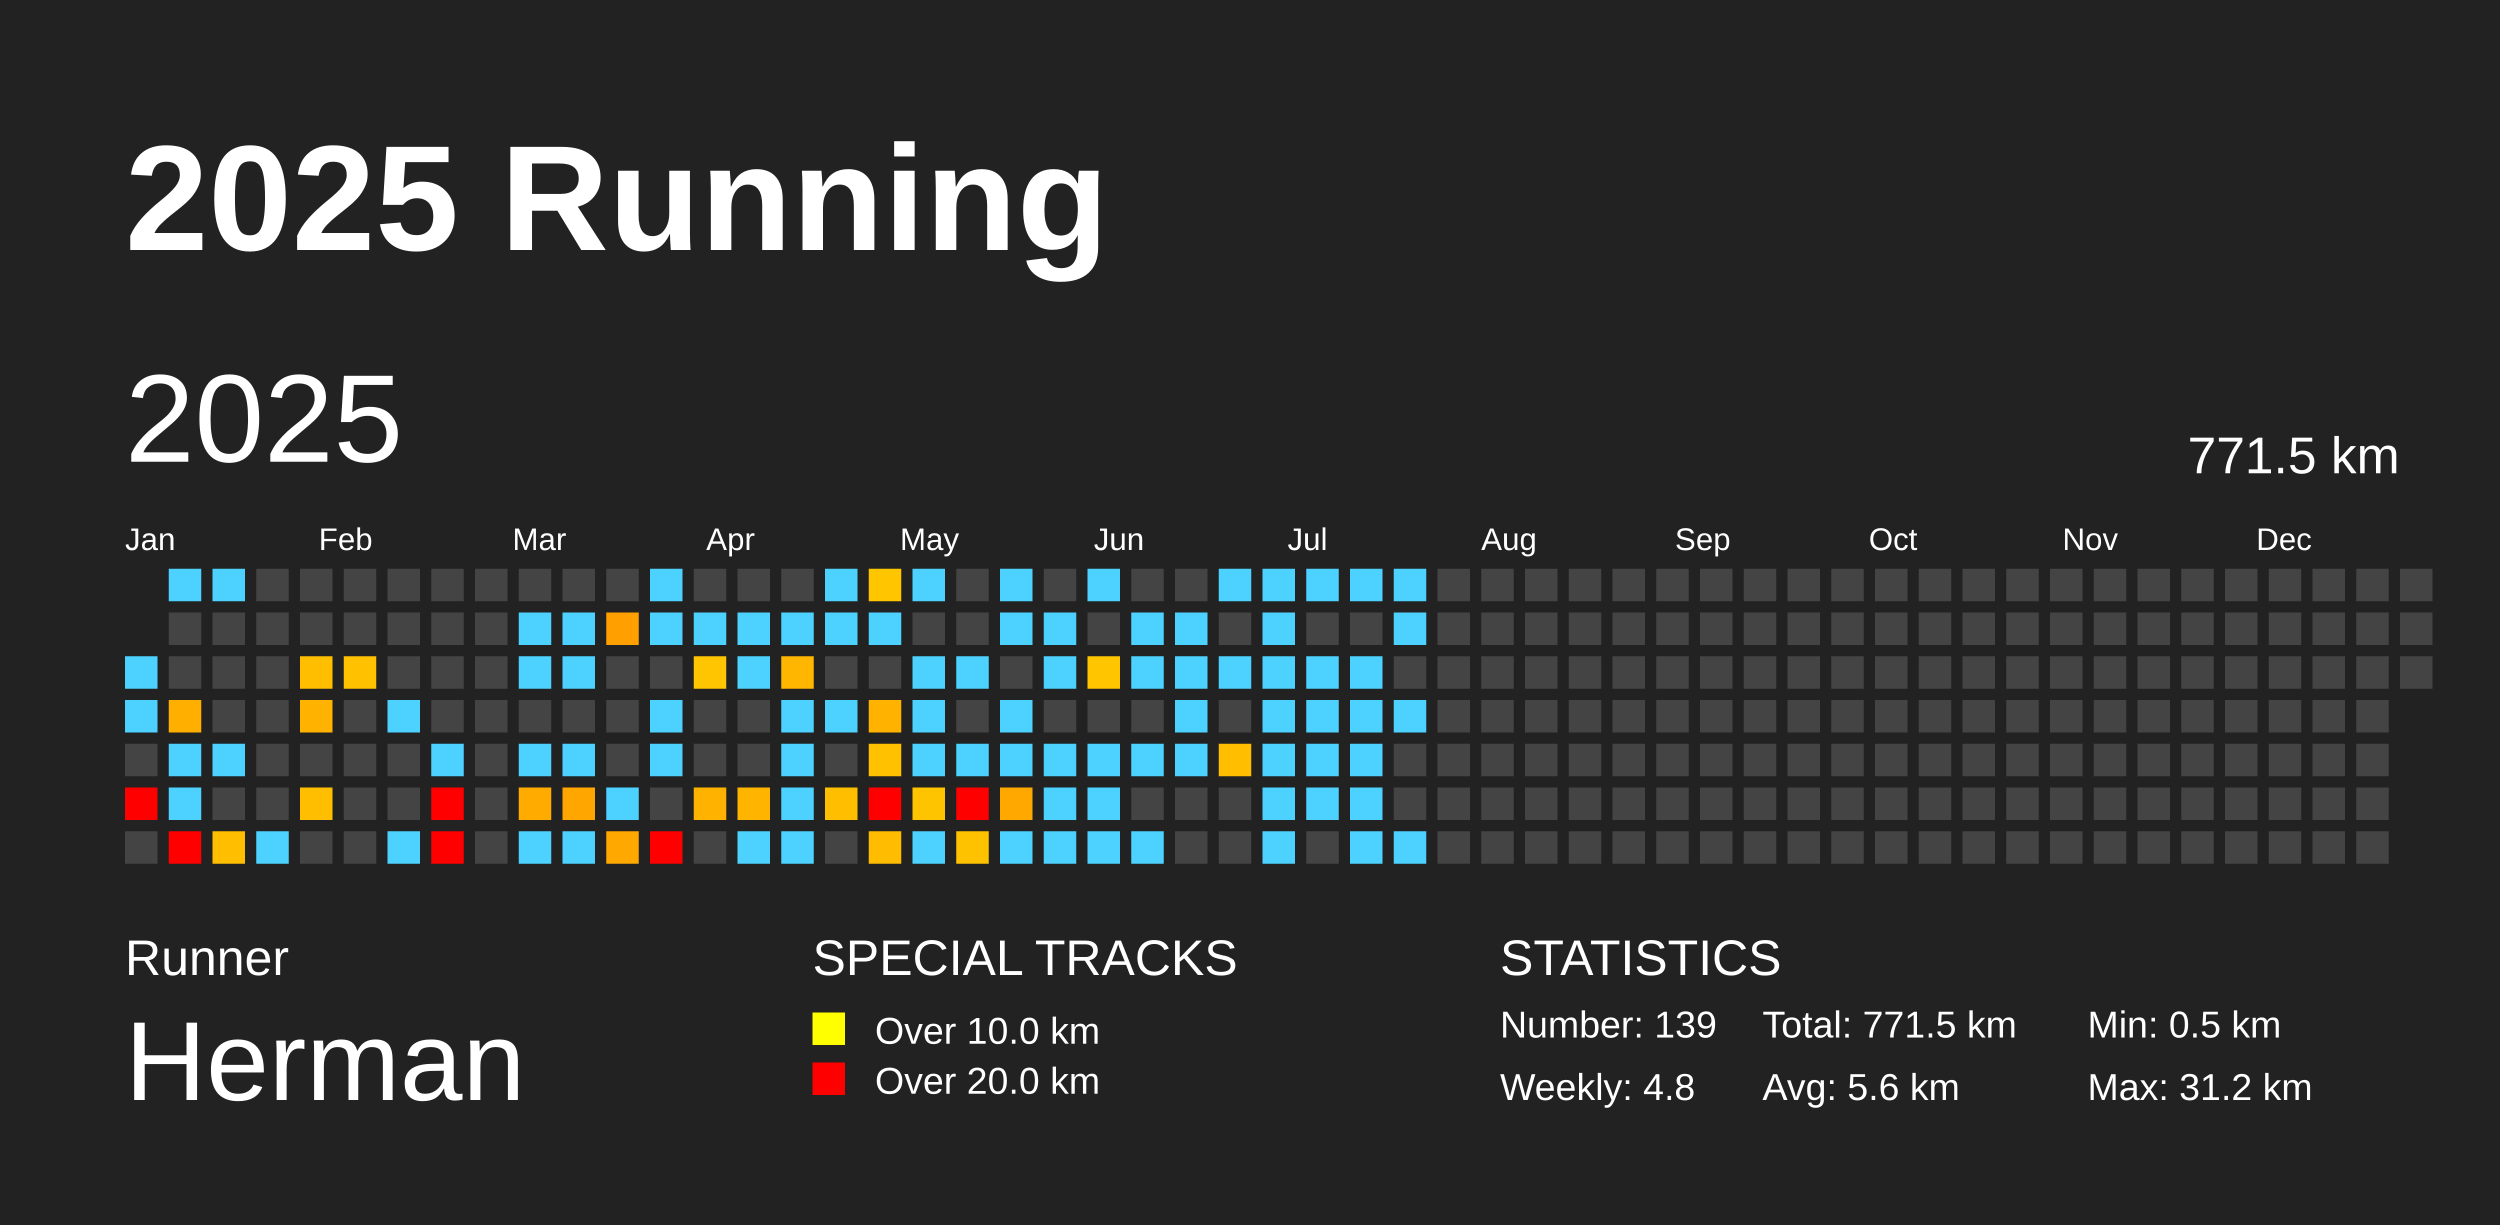
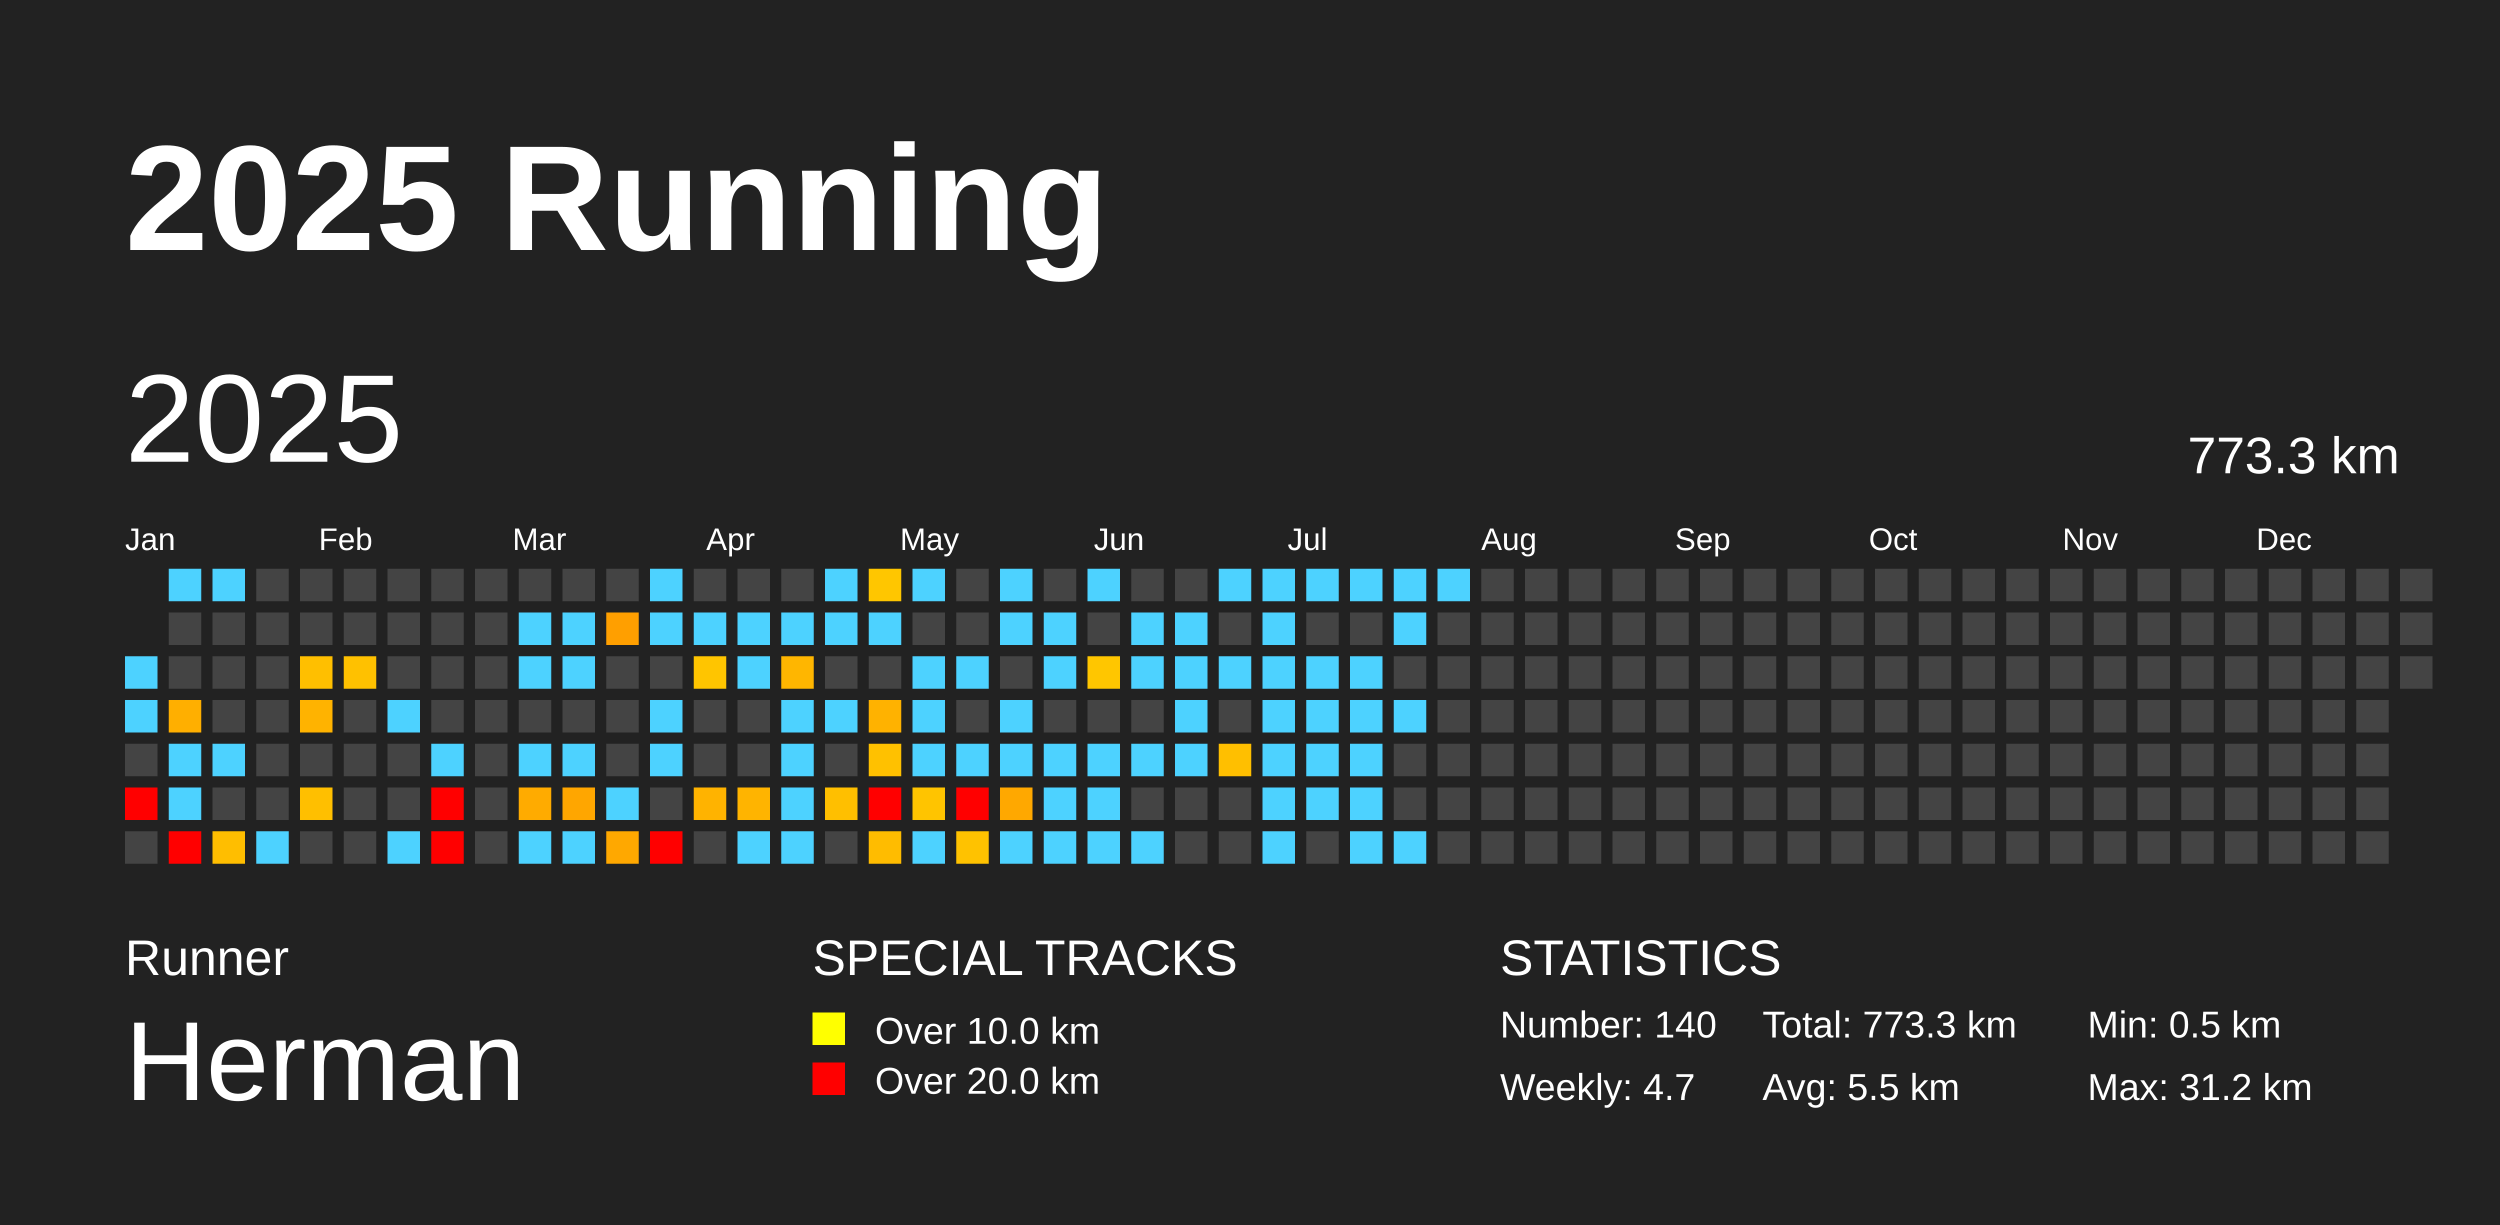
<svg xmlns="http://www.w3.org/2000/svg" baseProfile="full" height="98mm" version="1.1" viewBox="0,0,200,98" width="200mm">
  <defs />
  <rect fill="#222222" height="98" width="200" x="0" y="0" />
  <text fill="#FFFFFF" style="font-size:12px; font-family:Arial; font-weight:bold;" x="10" y="20">2025 Running</text>
  <text fill="#FFFFFF" style="font-size:4px; font-family:Arial" x="10" y="78">Runner</text>
  <text fill="#FFFFFF" style="font-size:9px; font-family:Arial" x="10" y="88">Herman</text>
  <text fill="#FFFFFF" style="font-size:4px; font-family:Arial" x="65" y="78">SPECIAL TRACKS</text>
  <rect fill="yellow" height="2.6" width="2.6" x="65" y="81" />
  <text fill="#FFFFFF" style="font-size:3px; font-family:Arial" x="70" y="83.5">Over 10.0 km</text>
  <rect fill="red" height="2.6" width="2.6" x="65" y="85" />
  <text fill="#FFFFFF" style="font-size:3px; font-family:Arial" x="70" y="87.5">Over 20.0 km</text>
  <text fill="#FFFFFF" style="font-size:4px; font-family:Arial" x="120" y="78">STATISTICS</text>
-   <text fill="#FFFFFF" style="font-size:3px; font-family:Arial" x="120" y="83">Number: 139</text>
-   <text fill="#FFFFFF" style="font-size:3px; font-family:Arial" x="120" y="88">Weekly: 4.8</text>
-   <text fill="#FFFFFF" style="font-size:3px; font-family:Arial" x="141" y="83">Total: 771.5 km</text>
-   <text fill="#FFFFFF" style="font-size:3px; font-family:Arial" x="141" y="88">Avg: 5.6 km</text>
+   <text fill="#FFFFFF" style="font-size:3px; font-family:Arial" x="120" y="83">Number: 140</text>
+   <text fill="#FFFFFF" style="font-size:3px; font-family:Arial" x="120" y="88">Weekly: 4.7</text>
+   <text fill="#FFFFFF" style="font-size:3px; font-family:Arial" x="141" y="83">Total: 773.3 km</text>
+   <text fill="#FFFFFF" style="font-size:3px; font-family:Arial" x="141" y="88">Avg: 5.5 km</text>
  <text fill="#FFFFFF" style="font-size:3px; font-family:Arial" x="167" y="83">Min: 0.5 km</text>
  <text fill="#FFFFFF" style="font-size:3px; font-family:Arial" x="167" y="88">Max: 31.2 km</text>
  <text dominant-baseline="hanging" fill="#FFFFFF" style="font-size:10.0px; font-family:Arial;" x="10" y="30">2025</text>
-   <text dominant-baseline="hanging" fill="#FFFFFF" style="font-size:4.125px; font-family:Arial;" x="175" y="35">771.5 km</text>
+   <text dominant-baseline="hanging" fill="#FFFFFF" style="font-size:4.125px; font-family:Arial;" x="175" y="35">773.3 km</text>
  <text fill="#FFFFFF" style="font-size:2.5px; font-family:Arial" x="10.0" y="44">Jan</text>
  <text fill="#FFFFFF" style="font-size:2.5px; font-family:Arial" x="25.5" y="44">Feb</text>
  <text fill="#FFFFFF" style="font-size:2.5px; font-family:Arial" x="41.0" y="44">Mar</text>
  <text fill="#FFFFFF" style="font-size:2.5px; font-family:Arial" x="56.5" y="44">Apr</text>
  <text fill="#FFFFFF" style="font-size:2.5px; font-family:Arial" x="72.0" y="44">May</text>
  <text fill="#FFFFFF" style="font-size:2.5px; font-family:Arial" x="87.5" y="44">Jun</text>
  <text fill="#FFFFFF" style="font-size:2.5px; font-family:Arial" x="103.0" y="44">Jul</text>
  <text fill="#FFFFFF" style="font-size:2.5px; font-family:Arial" x="118.5" y="44">Aug</text>
  <text fill="#FFFFFF" style="font-size:2.5px; font-family:Arial" x="134.0" y="44">Sep</text>
  <text fill="#FFFFFF" style="font-size:2.5px; font-family:Arial" x="149.5" y="44">Oct</text>
  <text fill="#FFFFFF" style="font-size:2.5px; font-family:Arial" x="165.0" y="44">Nov</text>
  <text fill="#FFFFFF" style="font-size:2.5px; font-family:Arial" x="180.5" y="44">Dec</text>
  <rect fill="#4dd2ff" height="2.6" width="2.6" x="10.0" y="52.5" />
  <rect fill="#4dd2ff" height="2.6" width="2.6" x="10.0" y="56.0" />
  <rect fill="#444444" height="2.6" width="2.6" x="10.0" y="59.5" />
  <rect fill="red" height="2.6" width="2.6" x="10.0" y="63.0" />
  <rect fill="#444444" height="2.6" width="2.6" x="10.0" y="66.5" />
  <rect fill="#4dd2ff" height="2.6" width="2.6" x="13.5" y="45.5" />
  <rect fill="#444444" height="2.6" width="2.6" x="13.5" y="49.0" />
  <rect fill="#444444" height="2.6" width="2.6" x="13.5" y="52.5" />
  <rect fill="#ffaf00" height="2.6" width="2.6" x="13.5" y="56.0" />
  <rect fill="#4dd2ff" height="2.6" width="2.6" x="13.5" y="59.5" />
  <rect fill="#4dd2ff" height="2.6" width="2.6" x="13.5" y="63.0" />
  <rect fill="red" height="2.6" width="2.6" x="13.5" y="66.5" />
  <rect fill="#4dd2ff" height="2.6" width="2.6" x="17.0" y="45.5" />
  <rect fill="#444444" height="2.6" width="2.6" x="17.0" y="49.0" />
  <rect fill="#444444" height="2.6" width="2.6" x="17.0" y="52.5" />
  <rect fill="#444444" height="2.6" width="2.6" x="17.0" y="56.0" />
  <rect fill="#4dd2ff" height="2.6" width="2.6" x="17.0" y="59.5" />
  <rect fill="#444444" height="2.6" width="2.6" x="17.0" y="63.0" />
  <rect fill="#ffbe00" height="2.6" width="2.6" x="17.0" y="66.5" />
  <rect fill="#444444" height="2.6" width="2.6" x="20.5" y="45.5" />
  <rect fill="#444444" height="2.6" width="2.6" x="20.5" y="49.0" />
  <rect fill="#444444" height="2.6" width="2.6" x="20.5" y="52.5" />
  <rect fill="#444444" height="2.6" width="2.6" x="20.5" y="56.0" />
  <rect fill="#444444" height="2.6" width="2.6" x="20.5" y="59.5" />
  <rect fill="#444444" height="2.6" width="2.6" x="20.5" y="63.0" />
  <rect fill="#4dd2ff" height="2.6" width="2.6" x="20.5" y="66.5" />
  <rect fill="#444444" height="2.6" width="2.6" x="24.0" y="45.5" />
  <rect fill="#444444" height="2.6" width="2.6" x="24.0" y="49.0" />
  <rect fill="#ffbf00" height="2.6" width="2.6" x="24.0" y="52.5" />
  <rect fill="#ffb300" height="2.6" width="2.6" x="24.0" y="56.0" />
  <rect fill="#444444" height="2.6" width="2.6" x="24.0" y="59.5" />
  <rect fill="#ffbf00" height="2.6" width="2.6" x="24.0" y="63.0" />
  <rect fill="#444444" height="2.6" width="2.6" x="24.0" y="66.5" />
  <rect fill="#444444" height="2.6" width="2.6" x="27.5" y="45.5" />
  <rect fill="#444444" height="2.6" width="2.6" x="27.5" y="49.0" />
  <rect fill="#ffc100" height="2.6" width="2.6" x="27.5" y="52.5" />
  <rect fill="#444444" height="2.6" width="2.6" x="27.5" y="56.0" />
  <rect fill="#444444" height="2.6" width="2.6" x="27.5" y="59.5" />
  <rect fill="#444444" height="2.6" width="2.6" x="27.5" y="63.0" />
  <rect fill="#444444" height="2.6" width="2.6" x="27.5" y="66.5" />
  <rect fill="#444444" height="2.6" width="2.6" x="31.0" y="45.5" />
  <rect fill="#444444" height="2.6" width="2.6" x="31.0" y="49.0" />
  <rect fill="#444444" height="2.6" width="2.6" x="31.0" y="52.5" />
  <rect fill="#4dd2ff" height="2.6" width="2.6" x="31.0" y="56.0" />
  <rect fill="#444444" height="2.6" width="2.6" x="31.0" y="59.5" />
  <rect fill="#444444" height="2.6" width="2.6" x="31.0" y="63.0" />
  <rect fill="#4dd2ff" height="2.6" width="2.6" x="31.0" y="66.5" />
  <rect fill="#444444" height="2.6" width="2.6" x="34.5" y="45.5" />
  <rect fill="#444444" height="2.6" width="2.6" x="34.5" y="49.0" />
  <rect fill="#444444" height="2.6" width="2.6" x="34.5" y="52.5" />
  <rect fill="#444444" height="2.6" width="2.6" x="34.5" y="56.0" />
  <rect fill="#4dd2ff" height="2.6" width="2.6" x="34.5" y="59.5" />
  <rect fill="red" height="2.6" width="2.6" x="34.5" y="63.0" />
  <rect fill="red" height="2.6" width="2.6" x="34.5" y="66.5" />
  <rect fill="#444444" height="2.6" width="2.6" x="38.0" y="45.5" />
  <rect fill="#444444" height="2.6" width="2.6" x="38.0" y="49.0" />
  <rect fill="#444444" height="2.6" width="2.6" x="38.0" y="52.5" />
  <rect fill="#444444" height="2.6" width="2.6" x="38.0" y="56.0" />
  <rect fill="#444444" height="2.6" width="2.6" x="38.0" y="59.5" />
  <rect fill="#444444" height="2.6" width="2.6" x="38.0" y="63.0" />
  <rect fill="#444444" height="2.6" width="2.6" x="38.0" y="66.5" />
  <rect fill="#444444" height="2.6" width="2.6" x="41.5" y="45.5" />
  <rect fill="#4dd2ff" height="2.6" width="2.6" x="41.5" y="49.0" />
  <rect fill="#4dd2ff" height="2.6" width="2.6" x="41.5" y="52.5" />
  <rect fill="#444444" height="2.6" width="2.6" x="41.5" y="56.0" />
  <rect fill="#4dd2ff" height="2.6" width="2.6" x="41.5" y="59.5" />
  <rect fill="#ffab00" height="2.6" width="2.6" x="41.5" y="63.0" />
  <rect fill="#4dd2ff" height="2.6" width="2.6" x="41.5" y="66.5" />
  <rect fill="#444444" height="2.6" width="2.6" x="45.0" y="45.5" />
  <rect fill="#4dd2ff" height="2.6" width="2.6" x="45.0" y="49.0" />
  <rect fill="#4dd2ff" height="2.6" width="2.6" x="45.0" y="52.5" />
  <rect fill="#444444" height="2.6" width="2.6" x="45.0" y="56.0" />
  <rect fill="#4dd2ff" height="2.6" width="2.6" x="45.0" y="59.5" />
  <rect fill="#ffa600" height="2.6" width="2.6" x="45.0" y="63.0" />
  <rect fill="#4dd2ff" height="2.6" width="2.6" x="45.0" y="66.5" />
  <rect fill="#444444" height="2.6" width="2.6" x="48.5" y="45.5" />
  <rect fill="#ff9f00" height="2.6" width="2.6" x="48.5" y="49.0" />
  <rect fill="#444444" height="2.6" width="2.6" x="48.5" y="52.5" />
  <rect fill="#444444" height="2.6" width="2.6" x="48.5" y="56.0" />
  <rect fill="#444444" height="2.6" width="2.6" x="48.5" y="59.5" />
  <rect fill="#4dd2ff" height="2.6" width="2.6" x="48.5" y="63.0" />
  <rect fill="#ffa800" height="2.6" width="2.6" x="48.5" y="66.5" />
  <rect fill="#4dd2ff" height="2.6" width="2.6" x="52.0" y="45.5" />
  <rect fill="#4dd2ff" height="2.6" width="2.6" x="52.0" y="49.0" />
  <rect fill="#444444" height="2.6" width="2.6" x="52.0" y="52.5" />
  <rect fill="#4dd2ff" height="2.6" width="2.6" x="52.0" y="56.0" />
  <rect fill="#4dd2ff" height="2.6" width="2.6" x="52.0" y="59.5" />
  <rect fill="#444444" height="2.6" width="2.6" x="52.0" y="63.0" />
  <rect fill="red" height="2.6" width="2.6" x="52.0" y="66.5" />
  <rect fill="#444444" height="2.6" width="2.6" x="55.5" y="45.5" />
  <rect fill="#4dd2ff" height="2.6" width="2.6" x="55.5" y="49.0" />
  <rect fill="#ffc500" height="2.6" width="2.6" x="55.5" y="52.5" />
  <rect fill="#444444" height="2.6" width="2.6" x="55.5" y="56.0" />
  <rect fill="#444444" height="2.6" width="2.6" x="55.5" y="59.5" />
  <rect fill="#ffb300" height="2.6" width="2.6" x="55.5" y="63.0" />
  <rect fill="#444444" height="2.6" width="2.6" x="55.5" y="66.5" />
  <rect fill="#444444" height="2.6" width="2.6" x="59.0" y="45.5" />
  <rect fill="#4dd2ff" height="2.6" width="2.6" x="59.0" y="49.0" />
  <rect fill="#4dd2ff" height="2.6" width="2.6" x="59.0" y="52.5" />
  <rect fill="#444444" height="2.6" width="2.6" x="59.0" y="56.0" />
  <rect fill="#444444" height="2.6" width="2.6" x="59.0" y="59.5" />
  <rect fill="#ffb400" height="2.6" width="2.6" x="59.0" y="63.0" />
  <rect fill="#4dd2ff" height="2.6" width="2.6" x="59.0" y="66.5" />
  <rect fill="#444444" height="2.6" width="2.6" x="62.5" y="45.5" />
  <rect fill="#4dd2ff" height="2.6" width="2.6" x="62.5" y="49.0" />
  <rect fill="#ffb600" height="2.6" width="2.6" x="62.5" y="52.5" />
  <rect fill="#4dd2ff" height="2.6" width="2.6" x="62.5" y="56.0" />
  <rect fill="#4dd2ff" height="2.6" width="2.6" x="62.5" y="59.5" />
  <rect fill="#4dd2ff" height="2.6" width="2.6" x="62.5" y="63.0" />
  <rect fill="#4dd2ff" height="2.6" width="2.6" x="62.5" y="66.5" />
  <rect fill="#4dd2ff" height="2.6" width="2.6" x="66.0" y="45.5" />
  <rect fill="#4dd2ff" height="2.6" width="2.6" x="66.0" y="49.0" />
  <rect fill="#444444" height="2.6" width="2.6" x="66.0" y="52.5" />
  <rect fill="#4dd2ff" height="2.6" width="2.6" x="66.0" y="56.0" />
  <rect fill="#444444" height="2.6" width="2.6" x="66.0" y="59.5" />
  <rect fill="#ffbf00" height="2.6" width="2.6" x="66.0" y="63.0" />
  <rect fill="#444444" height="2.6" width="2.6" x="66.0" y="66.5" />
  <rect fill="#ffc600" height="2.6" width="2.6" x="69.5" y="45.5" />
  <rect fill="#4dd2ff" height="2.6" width="2.6" x="69.5" y="49.0" />
  <rect fill="#444444" height="2.6" width="2.6" x="69.5" y="52.5" />
  <rect fill="#ffb200" height="2.6" width="2.6" x="69.5" y="56.0" />
  <rect fill="#ffc100" height="2.6" width="2.6" x="69.5" y="59.5" />
  <rect fill="red" height="2.6" width="2.6" x="69.5" y="63.0" />
  <rect fill="#ffbc00" height="2.6" width="2.6" x="69.5" y="66.5" />
  <rect fill="#4dd2ff" height="2.6" width="2.6" x="73.0" y="45.5" />
  <rect fill="#444444" height="2.6" width="2.6" x="73.0" y="49.0" />
  <rect fill="#4dd2ff" height="2.6" width="2.6" x="73.0" y="52.5" />
  <rect fill="#4dd2ff" height="2.6" width="2.6" x="73.0" y="56.0" />
  <rect fill="#4dd2ff" height="2.6" width="2.6" x="73.0" y="59.5" />
  <rect fill="#ffc400" height="2.6" width="2.6" x="73.0" y="63.0" />
  <rect fill="#4dd2ff" height="2.6" width="2.6" x="73.0" y="66.5" />
  <rect fill="#444444" height="2.6" width="2.6" x="76.5" y="45.5" />
  <rect fill="#444444" height="2.6" width="2.6" x="76.5" y="49.0" />
  <rect fill="#4dd2ff" height="2.6" width="2.6" x="76.5" y="52.5" />
  <rect fill="#444444" height="2.6" width="2.6" x="76.5" y="56.0" />
  <rect fill="#4dd2ff" height="2.6" width="2.6" x="76.5" y="59.5" />
  <rect fill="red" height="2.6" width="2.6" x="76.5" y="63.0" />
  <rect fill="#ffc200" height="2.6" width="2.6" x="76.5" y="66.5" />
  <rect fill="#4dd2ff" height="2.6" width="2.6" x="80.0" y="45.5" />
  <rect fill="#4dd2ff" height="2.6" width="2.6" x="80.0" y="49.0" />
  <rect fill="#444444" height="2.6" width="2.6" x="80.0" y="52.5" />
  <rect fill="#4dd2ff" height="2.6" width="2.6" x="80.0" y="56.0" />
  <rect fill="#4dd2ff" height="2.6" width="2.6" x="80.0" y="59.5" />
  <rect fill="#ffa800" height="2.6" width="2.6" x="80.0" y="63.0" />
  <rect fill="#4dd2ff" height="2.6" width="2.6" x="80.0" y="66.5" />
  <rect fill="#444444" height="2.6" width="2.6" x="83.5" y="45.5" />
  <rect fill="#4dd2ff" height="2.6" width="2.6" x="83.5" y="49.0" />
  <rect fill="#4dd2ff" height="2.6" width="2.6" x="83.5" y="52.5" />
  <rect fill="#444444" height="2.6" width="2.6" x="83.5" y="56.0" />
  <rect fill="#4dd2ff" height="2.6" width="2.6" x="83.5" y="59.5" />
  <rect fill="#4dd2ff" height="2.6" width="2.6" x="83.5" y="63.0" />
  <rect fill="#4dd2ff" height="2.6" width="2.6" x="83.5" y="66.5" />
  <rect fill="#4dd2ff" height="2.6" width="2.6" x="87.0" y="45.5" />
  <rect fill="#444444" height="2.6" width="2.6" x="87.0" y="49.0" />
  <rect fill="#ffc600" height="2.6" width="2.6" x="87.0" y="52.5" />
  <rect fill="#444444" height="2.6" width="2.6" x="87.0" y="56.0" />
  <rect fill="#4dd2ff" height="2.6" width="2.6" x="87.0" y="59.5" />
  <rect fill="#4dd2ff" height="2.6" width="2.6" x="87.0" y="63.0" />
  <rect fill="#4dd2ff" height="2.6" width="2.6" x="87.0" y="66.5" />
  <rect fill="#444444" height="2.6" width="2.6" x="90.5" y="45.5" />
  <rect fill="#4dd2ff" height="2.6" width="2.6" x="90.5" y="49.0" />
  <rect fill="#4dd2ff" height="2.6" width="2.6" x="90.5" y="52.5" />
  <rect fill="#444444" height="2.6" width="2.6" x="90.5" y="56.0" />
  <rect fill="#4dd2ff" height="2.6" width="2.6" x="90.5" y="59.5" />
  <rect fill="#444444" height="2.6" width="2.6" x="90.5" y="63.0" />
  <rect fill="#4dd2ff" height="2.6" width="2.6" x="90.5" y="66.5" />
  <rect fill="#444444" height="2.6" width="2.6" x="94.0" y="45.5" />
  <rect fill="#4dd2ff" height="2.6" width="2.6" x="94.0" y="49.0" />
  <rect fill="#4dd2ff" height="2.6" width="2.6" x="94.0" y="52.5" />
  <rect fill="#4dd2ff" height="2.6" width="2.6" x="94.0" y="56.0" />
  <rect fill="#4dd2ff" height="2.6" width="2.6" x="94.0" y="59.5" />
  <rect fill="#444444" height="2.6" width="2.6" x="94.0" y="63.0" />
  <rect fill="#444444" height="2.6" width="2.6" x="94.0" y="66.5" />
  <rect fill="#4dd2ff" height="2.6" width="2.6" x="97.5" y="45.5" />
  <rect fill="#444444" height="2.6" width="2.6" x="97.5" y="49.0" />
  <rect fill="#4dd2ff" height="2.6" width="2.6" x="97.5" y="52.5" />
  <rect fill="#444444" height="2.6" width="2.6" x="97.5" y="56.0" />
  <rect fill="#ffbf00" height="2.6" width="2.6" x="97.5" y="59.5" />
  <rect fill="#444444" height="2.6" width="2.6" x="97.5" y="63.0" />
  <rect fill="#444444" height="2.6" width="2.6" x="97.5" y="66.5" />
  <rect fill="#4dd2ff" height="2.6" width="2.6" x="101.0" y="45.5" />
  <rect fill="#4dd2ff" height="2.6" width="2.6" x="101.0" y="49.0" />
  <rect fill="#4dd2ff" height="2.6" width="2.6" x="101.0" y="52.5" />
  <rect fill="#4dd2ff" height="2.6" width="2.6" x="101.0" y="56.0" />
  <rect fill="#4dd2ff" height="2.6" width="2.6" x="101.0" y="59.5" />
  <rect fill="#4dd2ff" height="2.6" width="2.6" x="101.0" y="63.0" />
  <rect fill="#4dd2ff" height="2.6" width="2.6" x="101.0" y="66.5" />
  <rect fill="#4dd2ff" height="2.6" width="2.6" x="104.5" y="45.5" />
  <rect fill="#444444" height="2.6" width="2.6" x="104.5" y="49.0" />
  <rect fill="#4dd2ff" height="2.6" width="2.6" x="104.5" y="52.5" />
  <rect fill="#4dd2ff" height="2.6" width="2.6" x="104.5" y="56.0" />
  <rect fill="#4dd2ff" height="2.6" width="2.6" x="104.5" y="59.5" />
  <rect fill="#4dd2ff" height="2.6" width="2.6" x="104.5" y="63.0" />
  <rect fill="#444444" height="2.6" width="2.6" x="104.5" y="66.5" />
  <rect fill="#4dd2ff" height="2.6" width="2.6" x="108.0" y="45.5" />
  <rect fill="#444444" height="2.6" width="2.6" x="108.0" y="49.0" />
  <rect fill="#4dd2ff" height="2.6" width="2.6" x="108.0" y="52.5" />
  <rect fill="#4dd2ff" height="2.6" width="2.6" x="108.0" y="56.0" />
  <rect fill="#4dd2ff" height="2.6" width="2.6" x="108.0" y="59.5" />
  <rect fill="#4dd2ff" height="2.6" width="2.6" x="108.0" y="63.0" />
  <rect fill="#4dd2ff" height="2.6" width="2.6" x="108.0" y="66.5" />
  <rect fill="#4dd2ff" height="2.6" width="2.6" x="111.5" y="45.5" />
  <rect fill="#4dd2ff" height="2.6" width="2.6" x="111.5" y="49.0" />
  <rect fill="#444444" height="2.6" width="2.6" x="111.5" y="52.5" />
  <rect fill="#4dd2ff" height="2.6" width="2.6" x="111.5" y="56.0" />
  <rect fill="#444444" height="2.6" width="2.6" x="111.5" y="59.5" />
  <rect fill="#444444" height="2.6" width="2.6" x="111.5" y="63.0" />
  <rect fill="#4dd2ff" height="2.6" width="2.6" x="111.5" y="66.5" />
-   <rect fill="#444444" height="2.6" width="2.6" x="115.0" y="45.5" />
+   <rect fill="#4dd2ff" height="2.6" width="2.6" x="115.0" y="45.5" />
  <rect fill="#444444" height="2.6" width="2.6" x="115.0" y="49.0" />
  <rect fill="#444444" height="2.6" width="2.6" x="115.0" y="52.5" />
  <rect fill="#444444" height="2.6" width="2.6" x="115.0" y="56.0" />
  <rect fill="#444444" height="2.6" width="2.6" x="115.0" y="59.5" />
  <rect fill="#444444" height="2.6" width="2.6" x="115.0" y="63.0" />
  <rect fill="#444444" height="2.6" width="2.6" x="115.0" y="66.5" />
  <rect fill="#444444" height="2.6" width="2.6" x="118.5" y="45.5" />
  <rect fill="#444444" height="2.6" width="2.6" x="118.5" y="49.0" />
  <rect fill="#444444" height="2.6" width="2.6" x="118.5" y="52.5" />
  <rect fill="#444444" height="2.6" width="2.6" x="118.5" y="56.0" />
  <rect fill="#444444" height="2.6" width="2.6" x="118.5" y="59.5" />
  <rect fill="#444444" height="2.6" width="2.6" x="118.5" y="63.0" />
  <rect fill="#444444" height="2.6" width="2.6" x="118.5" y="66.5" />
  <rect fill="#444444" height="2.6" width="2.6" x="122.0" y="45.5" />
  <rect fill="#444444" height="2.6" width="2.6" x="122.0" y="49.0" />
  <rect fill="#444444" height="2.6" width="2.6" x="122.0" y="52.5" />
  <rect fill="#444444" height="2.6" width="2.6" x="122.0" y="56.0" />
  <rect fill="#444444" height="2.6" width="2.6" x="122.0" y="59.5" />
  <rect fill="#444444" height="2.6" width="2.6" x="122.0" y="63.0" />
  <rect fill="#444444" height="2.6" width="2.6" x="122.0" y="66.5" />
  <rect fill="#444444" height="2.6" width="2.6" x="125.5" y="45.5" />
  <rect fill="#444444" height="2.6" width="2.6" x="125.5" y="49.0" />
  <rect fill="#444444" height="2.6" width="2.6" x="125.5" y="52.5" />
  <rect fill="#444444" height="2.6" width="2.6" x="125.5" y="56.0" />
  <rect fill="#444444" height="2.6" width="2.6" x="125.5" y="59.5" />
  <rect fill="#444444" height="2.6" width="2.6" x="125.5" y="63.0" />
  <rect fill="#444444" height="2.6" width="2.6" x="125.5" y="66.5" />
  <rect fill="#444444" height="2.6" width="2.6" x="129.0" y="45.5" />
  <rect fill="#444444" height="2.6" width="2.6" x="129.0" y="49.0" />
  <rect fill="#444444" height="2.6" width="2.6" x="129.0" y="52.5" />
  <rect fill="#444444" height="2.6" width="2.6" x="129.0" y="56.0" />
  <rect fill="#444444" height="2.6" width="2.6" x="129.0" y="59.5" />
  <rect fill="#444444" height="2.6" width="2.6" x="129.0" y="63.0" />
  <rect fill="#444444" height="2.6" width="2.6" x="129.0" y="66.5" />
  <rect fill="#444444" height="2.6" width="2.6" x="132.5" y="45.5" />
  <rect fill="#444444" height="2.6" width="2.6" x="132.5" y="49.0" />
  <rect fill="#444444" height="2.6" width="2.6" x="132.5" y="52.5" />
  <rect fill="#444444" height="2.6" width="2.6" x="132.5" y="56.0" />
  <rect fill="#444444" height="2.6" width="2.6" x="132.5" y="59.5" />
  <rect fill="#444444" height="2.6" width="2.6" x="132.5" y="63.0" />
  <rect fill="#444444" height="2.6" width="2.6" x="132.5" y="66.5" />
  <rect fill="#444444" height="2.6" width="2.6" x="136.0" y="45.5" />
  <rect fill="#444444" height="2.6" width="2.6" x="136.0" y="49.0" />
  <rect fill="#444444" height="2.6" width="2.6" x="136.0" y="52.5" />
  <rect fill="#444444" height="2.6" width="2.6" x="136.0" y="56.0" />
  <rect fill="#444444" height="2.6" width="2.6" x="136.0" y="59.5" />
  <rect fill="#444444" height="2.6" width="2.6" x="136.0" y="63.0" />
  <rect fill="#444444" height="2.6" width="2.6" x="136.0" y="66.5" />
  <rect fill="#444444" height="2.6" width="2.6" x="139.5" y="45.5" />
  <rect fill="#444444" height="2.6" width="2.6" x="139.5" y="49.0" />
  <rect fill="#444444" height="2.6" width="2.6" x="139.5" y="52.5" />
  <rect fill="#444444" height="2.6" width="2.6" x="139.5" y="56.0" />
  <rect fill="#444444" height="2.6" width="2.6" x="139.5" y="59.5" />
  <rect fill="#444444" height="2.6" width="2.6" x="139.5" y="63.0" />
  <rect fill="#444444" height="2.6" width="2.6" x="139.5" y="66.5" />
  <rect fill="#444444" height="2.6" width="2.6" x="143.0" y="45.5" />
  <rect fill="#444444" height="2.6" width="2.6" x="143.0" y="49.0" />
  <rect fill="#444444" height="2.6" width="2.6" x="143.0" y="52.5" />
  <rect fill="#444444" height="2.6" width="2.6" x="143.0" y="56.0" />
  <rect fill="#444444" height="2.6" width="2.6" x="143.0" y="59.5" />
  <rect fill="#444444" height="2.6" width="2.6" x="143.0" y="63.0" />
  <rect fill="#444444" height="2.6" width="2.6" x="143.0" y="66.5" />
  <rect fill="#444444" height="2.6" width="2.6" x="146.5" y="45.5" />
  <rect fill="#444444" height="2.6" width="2.6" x="146.5" y="49.0" />
  <rect fill="#444444" height="2.6" width="2.6" x="146.5" y="52.5" />
  <rect fill="#444444" height="2.6" width="2.6" x="146.5" y="56.0" />
  <rect fill="#444444" height="2.6" width="2.6" x="146.5" y="59.5" />
  <rect fill="#444444" height="2.6" width="2.6" x="146.5" y="63.0" />
  <rect fill="#444444" height="2.6" width="2.6" x="146.5" y="66.5" />
  <rect fill="#444444" height="2.6" width="2.6" x="150.0" y="45.5" />
  <rect fill="#444444" height="2.6" width="2.6" x="150.0" y="49.0" />
  <rect fill="#444444" height="2.6" width="2.6" x="150.0" y="52.5" />
  <rect fill="#444444" height="2.6" width="2.6" x="150.0" y="56.0" />
  <rect fill="#444444" height="2.6" width="2.6" x="150.0" y="59.5" />
  <rect fill="#444444" height="2.6" width="2.6" x="150.0" y="63.0" />
  <rect fill="#444444" height="2.6" width="2.6" x="150.0" y="66.5" />
  <rect fill="#444444" height="2.6" width="2.6" x="153.5" y="45.5" />
  <rect fill="#444444" height="2.6" width="2.6" x="153.5" y="49.0" />
  <rect fill="#444444" height="2.6" width="2.6" x="153.5" y="52.5" />
  <rect fill="#444444" height="2.6" width="2.6" x="153.5" y="56.0" />
  <rect fill="#444444" height="2.6" width="2.6" x="153.5" y="59.5" />
  <rect fill="#444444" height="2.6" width="2.6" x="153.5" y="63.0" />
  <rect fill="#444444" height="2.6" width="2.6" x="153.5" y="66.5" />
  <rect fill="#444444" height="2.6" width="2.6" x="157.0" y="45.5" />
  <rect fill="#444444" height="2.6" width="2.6" x="157.0" y="49.0" />
  <rect fill="#444444" height="2.6" width="2.6" x="157.0" y="52.5" />
  <rect fill="#444444" height="2.6" width="2.6" x="157.0" y="56.0" />
  <rect fill="#444444" height="2.6" width="2.6" x="157.0" y="59.5" />
  <rect fill="#444444" height="2.6" width="2.6" x="157.0" y="63.0" />
  <rect fill="#444444" height="2.6" width="2.6" x="157.0" y="66.5" />
  <rect fill="#444444" height="2.6" width="2.6" x="160.5" y="45.5" />
  <rect fill="#444444" height="2.6" width="2.6" x="160.5" y="49.0" />
  <rect fill="#444444" height="2.6" width="2.6" x="160.5" y="52.5" />
  <rect fill="#444444" height="2.6" width="2.6" x="160.5" y="56.0" />
  <rect fill="#444444" height="2.6" width="2.6" x="160.5" y="59.5" />
  <rect fill="#444444" height="2.6" width="2.6" x="160.5" y="63.0" />
  <rect fill="#444444" height="2.6" width="2.6" x="160.5" y="66.5" />
  <rect fill="#444444" height="2.6" width="2.6" x="164.0" y="45.5" />
  <rect fill="#444444" height="2.6" width="2.6" x="164.0" y="49.0" />
  <rect fill="#444444" height="2.6" width="2.6" x="164.0" y="52.5" />
  <rect fill="#444444" height="2.6" width="2.6" x="164.0" y="56.0" />
  <rect fill="#444444" height="2.6" width="2.6" x="164.0" y="59.5" />
  <rect fill="#444444" height="2.6" width="2.6" x="164.0" y="63.0" />
  <rect fill="#444444" height="2.6" width="2.6" x="164.0" y="66.5" />
  <rect fill="#444444" height="2.6" width="2.6" x="167.5" y="45.5" />
  <rect fill="#444444" height="2.6" width="2.6" x="167.5" y="49.0" />
  <rect fill="#444444" height="2.6" width="2.6" x="167.5" y="52.5" />
  <rect fill="#444444" height="2.6" width="2.6" x="167.5" y="56.0" />
  <rect fill="#444444" height="2.6" width="2.6" x="167.5" y="59.5" />
  <rect fill="#444444" height="2.6" width="2.6" x="167.5" y="63.0" />
  <rect fill="#444444" height="2.6" width="2.6" x="167.5" y="66.5" />
  <rect fill="#444444" height="2.6" width="2.6" x="171.0" y="45.5" />
  <rect fill="#444444" height="2.6" width="2.6" x="171.0" y="49.0" />
  <rect fill="#444444" height="2.6" width="2.6" x="171.0" y="52.5" />
  <rect fill="#444444" height="2.6" width="2.6" x="171.0" y="56.0" />
  <rect fill="#444444" height="2.6" width="2.6" x="171.0" y="59.5" />
  <rect fill="#444444" height="2.6" width="2.6" x="171.0" y="63.0" />
  <rect fill="#444444" height="2.6" width="2.6" x="171.0" y="66.5" />
  <rect fill="#444444" height="2.6" width="2.6" x="174.5" y="45.5" />
  <rect fill="#444444" height="2.6" width="2.6" x="174.5" y="49.0" />
  <rect fill="#444444" height="2.6" width="2.6" x="174.5" y="52.5" />
  <rect fill="#444444" height="2.6" width="2.6" x="174.5" y="56.0" />
  <rect fill="#444444" height="2.6" width="2.6" x="174.5" y="59.5" />
  <rect fill="#444444" height="2.6" width="2.6" x="174.5" y="63.0" />
  <rect fill="#444444" height="2.6" width="2.6" x="174.5" y="66.5" />
  <rect fill="#444444" height="2.6" width="2.6" x="178.0" y="45.5" />
  <rect fill="#444444" height="2.6" width="2.6" x="178.0" y="49.0" />
  <rect fill="#444444" height="2.6" width="2.6" x="178.0" y="52.5" />
  <rect fill="#444444" height="2.6" width="2.6" x="178.0" y="56.0" />
  <rect fill="#444444" height="2.6" width="2.6" x="178.0" y="59.5" />
  <rect fill="#444444" height="2.6" width="2.6" x="178.0" y="63.0" />
  <rect fill="#444444" height="2.6" width="2.6" x="178.0" y="66.5" />
  <rect fill="#444444" height="2.6" width="2.6" x="181.5" y="45.5" />
  <rect fill="#444444" height="2.6" width="2.6" x="181.5" y="49.0" />
  <rect fill="#444444" height="2.6" width="2.6" x="181.5" y="52.5" />
  <rect fill="#444444" height="2.6" width="2.6" x="181.5" y="56.0" />
  <rect fill="#444444" height="2.6" width="2.6" x="181.5" y="59.5" />
  <rect fill="#444444" height="2.6" width="2.6" x="181.5" y="63.0" />
  <rect fill="#444444" height="2.6" width="2.6" x="181.5" y="66.5" />
  <rect fill="#444444" height="2.6" width="2.6" x="185.0" y="45.5" />
  <rect fill="#444444" height="2.6" width="2.6" x="185.0" y="49.0" />
  <rect fill="#444444" height="2.6" width="2.6" x="185.0" y="52.5" />
  <rect fill="#444444" height="2.6" width="2.6" x="185.0" y="56.0" />
  <rect fill="#444444" height="2.6" width="2.6" x="185.0" y="59.5" />
  <rect fill="#444444" height="2.6" width="2.6" x="185.0" y="63.0" />
  <rect fill="#444444" height="2.6" width="2.6" x="185.0" y="66.5" />
  <rect fill="#444444" height="2.6" width="2.6" x="188.5" y="45.5" />
  <rect fill="#444444" height="2.6" width="2.6" x="188.5" y="49.0" />
  <rect fill="#444444" height="2.6" width="2.6" x="188.5" y="52.5" />
  <rect fill="#444444" height="2.6" width="2.6" x="188.5" y="56.0" />
  <rect fill="#444444" height="2.6" width="2.6" x="188.5" y="59.5" />
  <rect fill="#444444" height="2.6" width="2.6" x="188.5" y="63.0" />
  <rect fill="#444444" height="2.6" width="2.6" x="188.5" y="66.5" />
  <rect fill="#444444" height="2.6" width="2.6" x="192.0" y="45.5" />
  <rect fill="#444444" height="2.6" width="2.6" x="192.0" y="49.0" />
  <rect fill="#444444" height="2.6" width="2.6" x="192.0" y="52.5" />
</svg>
